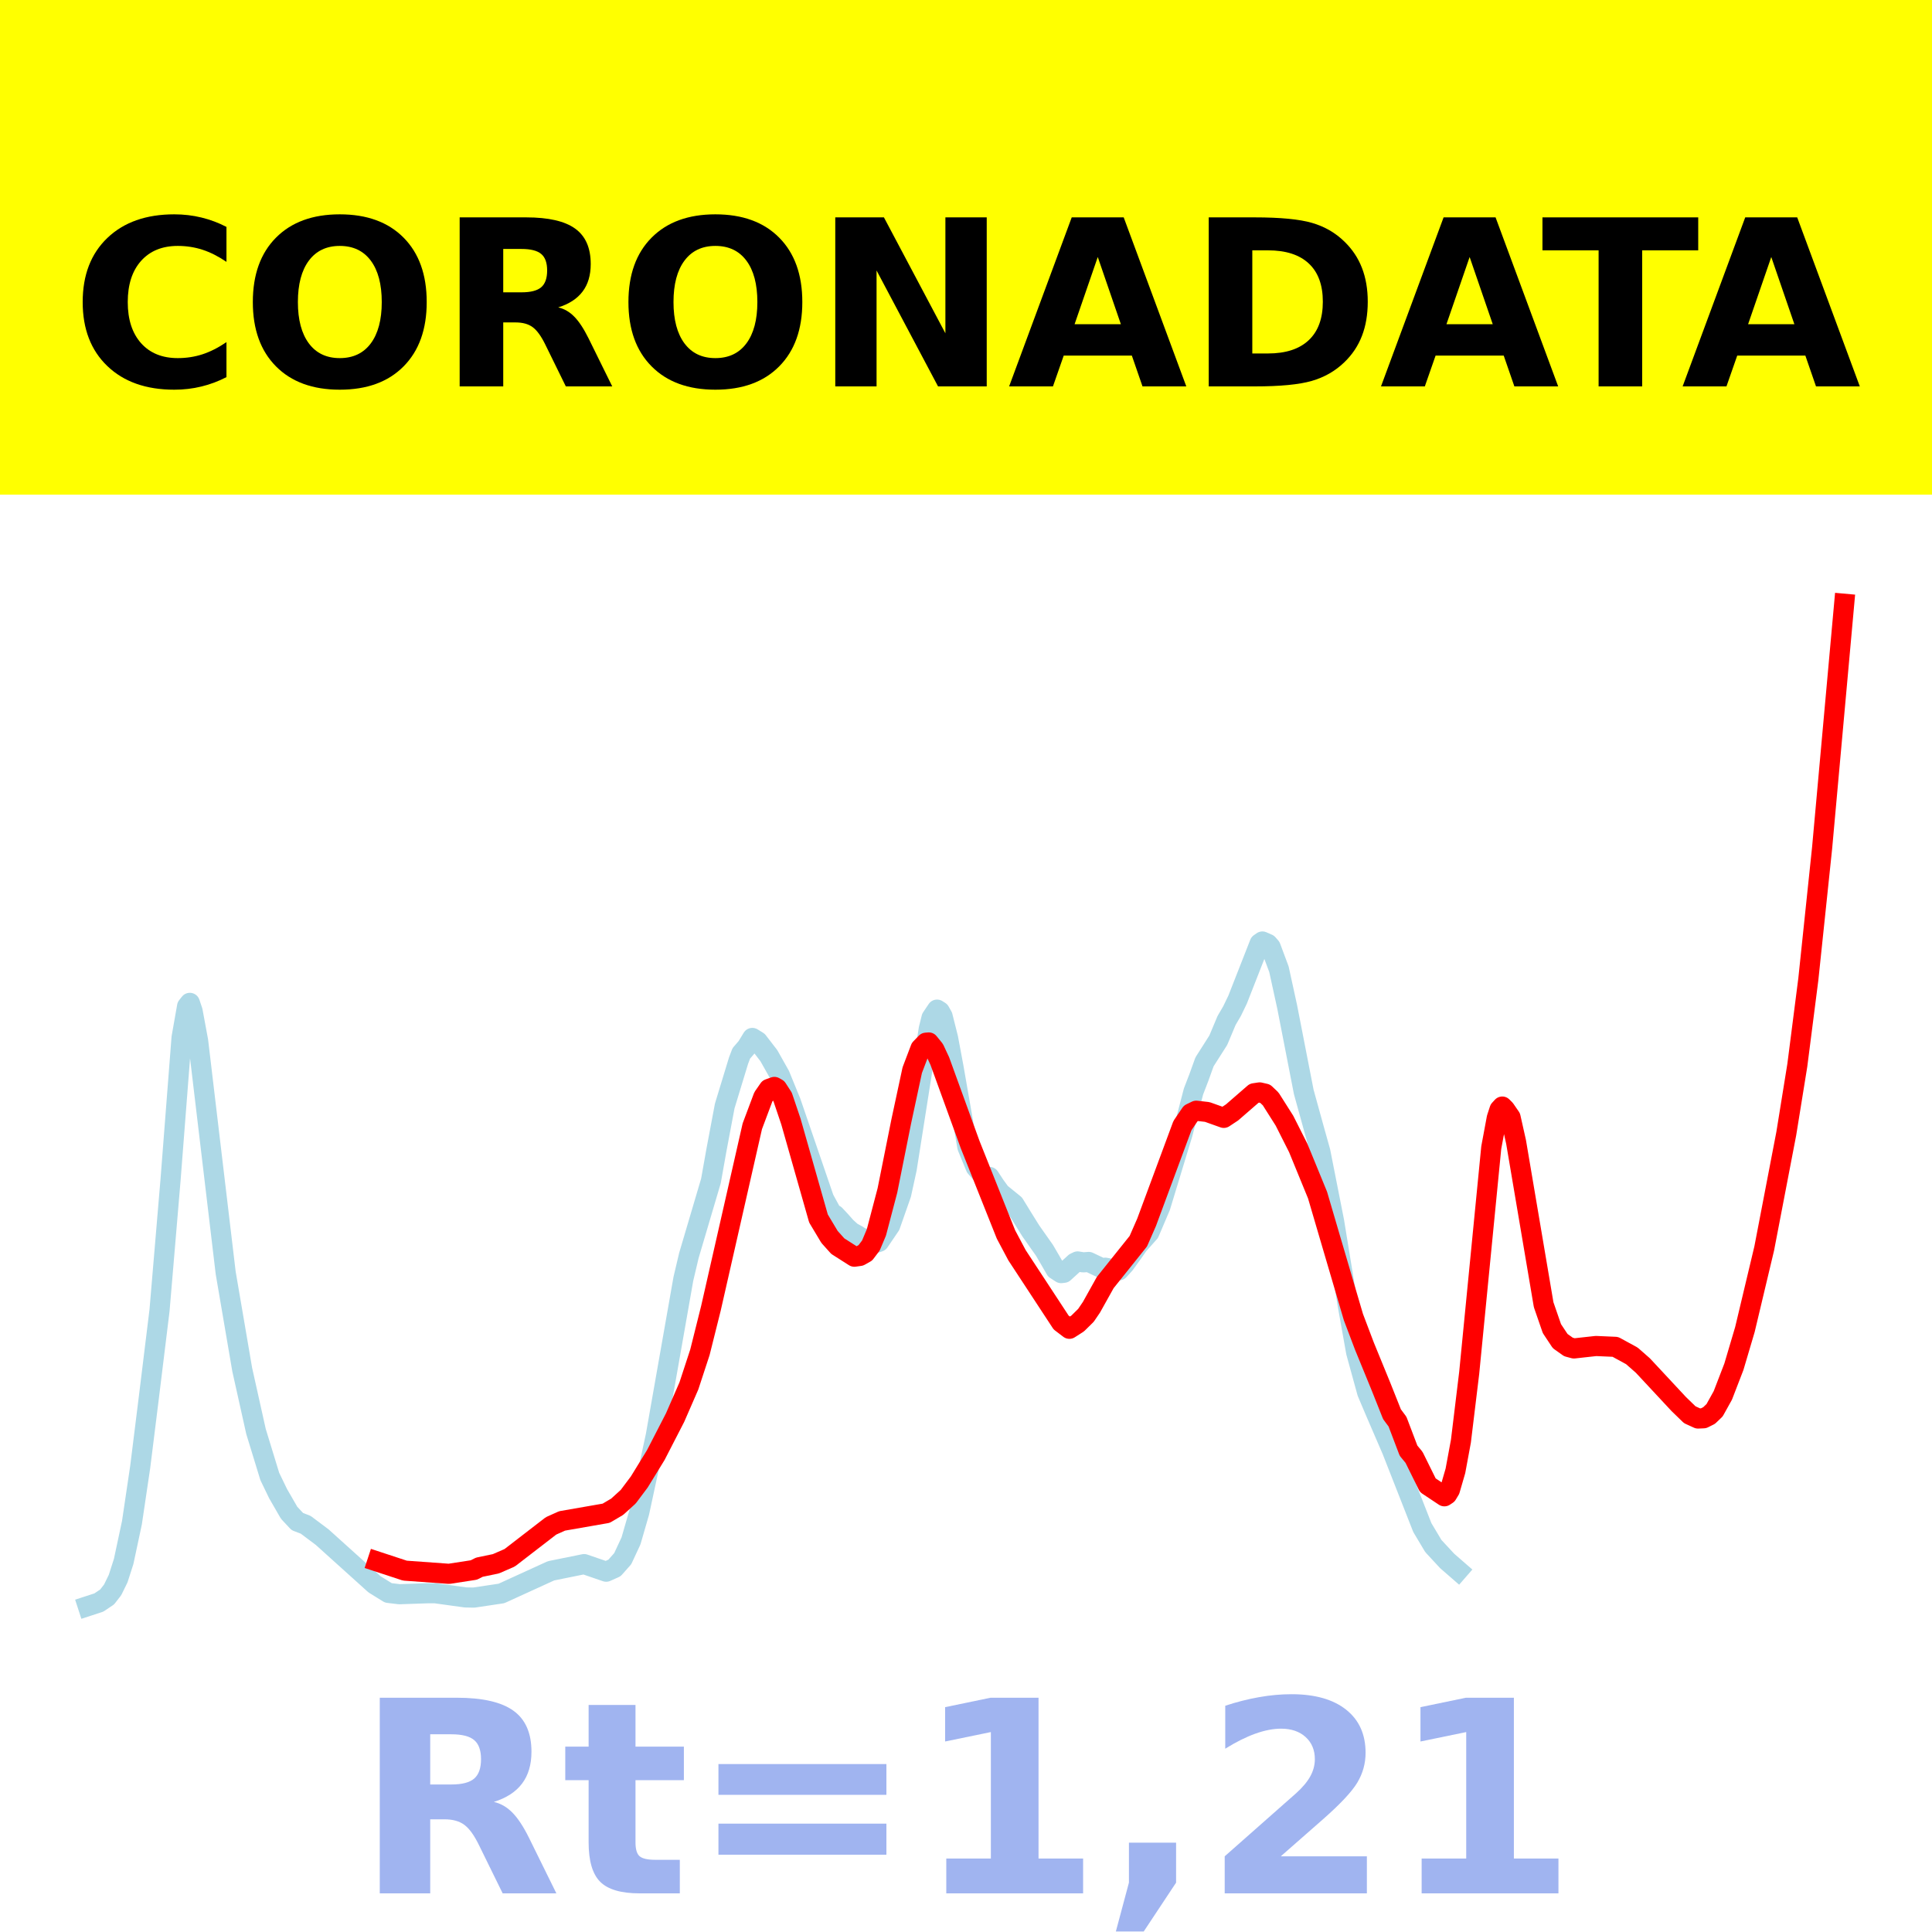
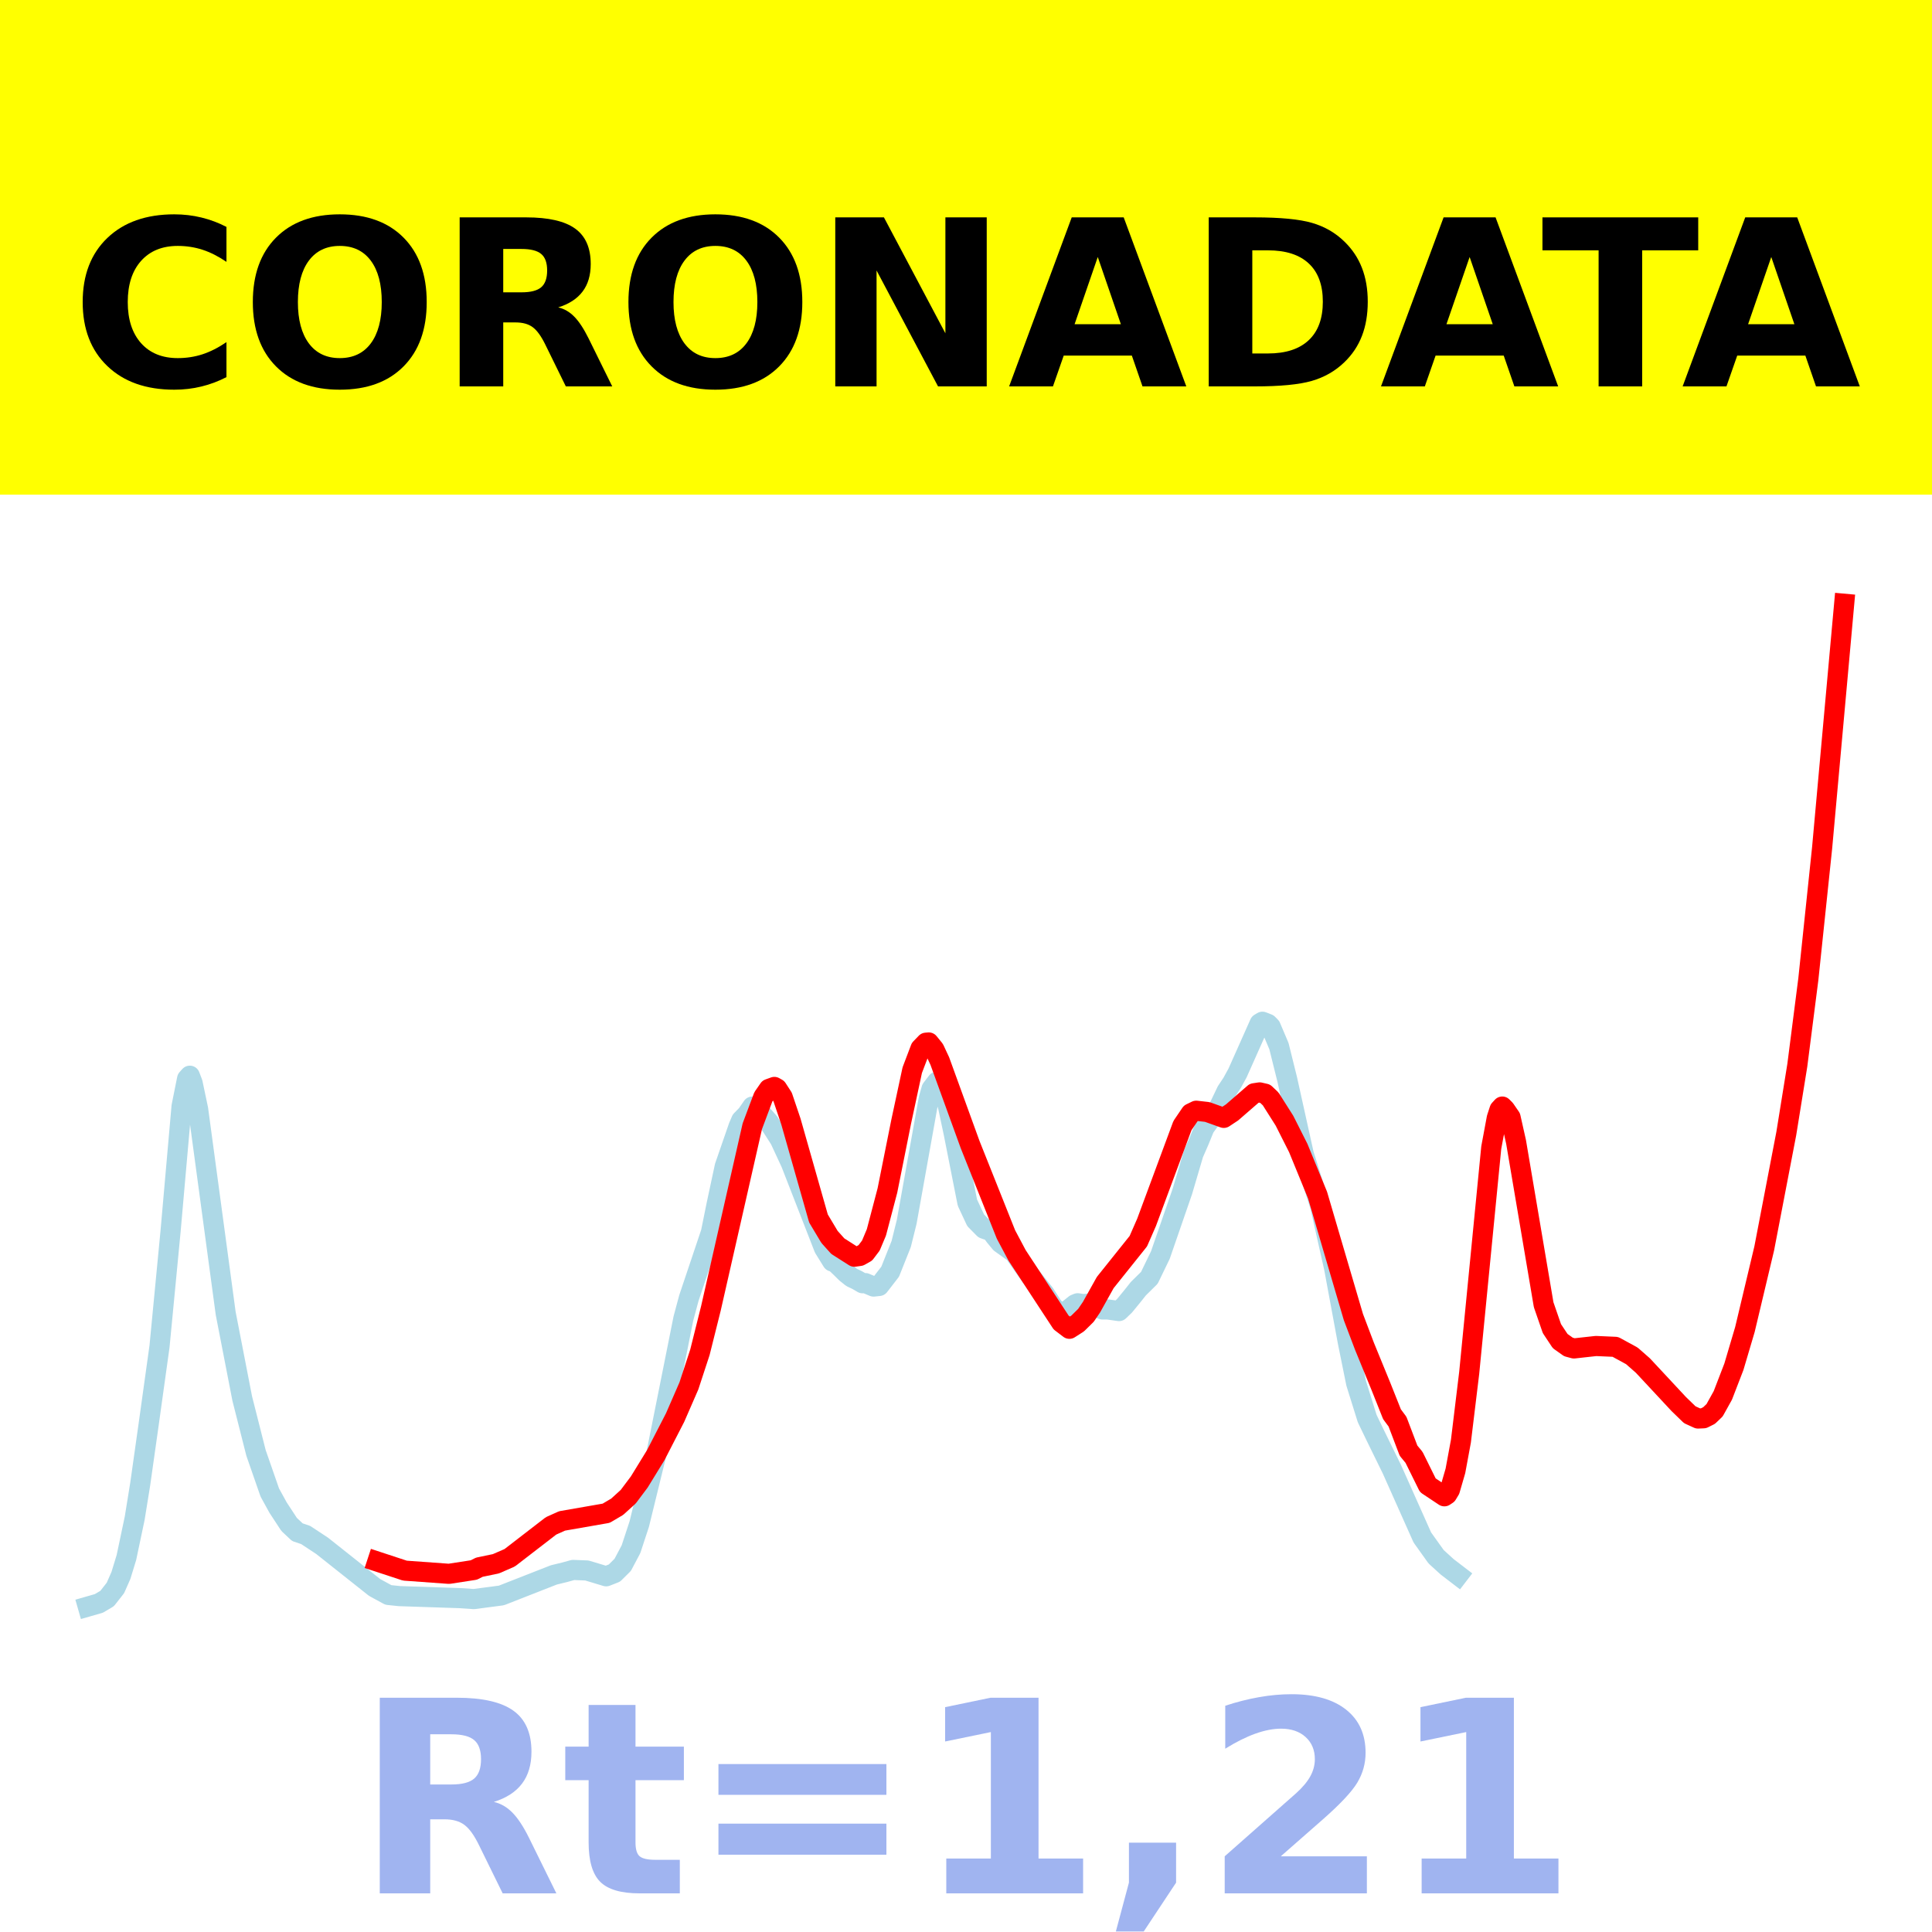
<svg xmlns="http://www.w3.org/2000/svg" xmlns:xlink="http://www.w3.org/1999/xlink" height="144pt" version="1.1" viewBox="0 0 144 144" width="144pt">
  <defs>
    <style type="text/css">*{stroke-linecap:butt;stroke-linejoin:round;}</style>
  </defs>
  <g id="figure_1">
    <g id="patch_1">
      <path d="M 0 144  L 144 144  L 144 0  L 0 0  z " style="fill:#ffffff;" />
    </g>
    <g id="axes_1">
      <g id="patch_2">
        <path d="M 0 144  L 144 144  L 144 0  L 0 0  z " style="fill:#ffffff;" />
      </g>
      <g id="line2d_1">
-         <path clip-path="url(#p595392ce11)" d="M 6.545 119.711  L 7.367 119.443  L 7.984 119.029  L 8.395 118.5  L 8.806 117.661  L 9.217 116.382  L 9.834 113.489  L 10.45 109.34  L 11.067 104.382  L 11.889 97.679  L 12.711 87.946  L 13.533 77.336  L 13.944 75.008  L 14.149 74.748  L 14.355 75.359  L 14.766 77.576  L 16.821 94.87  L 18.054 102.086  L 19.081 106.693  L 20.109 110.05  L 20.726 111.326  L 21.548 112.751  L 22.164 113.411  L 22.781 113.645  L 24.014 114.569  L 27.918 118.089  L 28.946 118.725  L 29.768 118.824  L 31.823 118.753  L 32.44 118.751  L 34.7 119.063  L 35.317 119.075  L 37.372 118.768  L 41.071 117.079  L 43.537 116.58  L 45.181 117.145  L 45.798 116.87  L 46.414 116.175  L 47.031 114.85  L 47.647 112.72  L 48.88 106.998  L 50.935 95.315  L 51.346 93.577  L 52.99 88.015  L 53.401 85.705  L 54.018 82.43  L 55.046 79.055  L 55.251 78.514  L 55.662 78.037  L 56.073 77.362  L 56.484 77.616  L 57.306 78.683  L 58.128 80.143  L 58.95 82.156  L 61.416 89.351  L 62.033 90.483  L 62.238 90.551  L 62.649 90.992  L 63.06 91.456  L 63.471 91.829  L 63.882 92.052  L 64.293 92.325  L 64.499 92.312  L 64.91 92.561  L 65.321 92.623  L 65.526 92.554  L 66.349 91.343  L 67.171 88.998  L 67.582 87.113  L 69.226 76.683  L 69.431 75.862  L 69.842 75.251  L 70.048 75.381  L 70.253 75.743  L 70.664 77.377  L 71.075 79.577  L 72.103 85.492  L 72.719 86.992  L 73.336 87.703  L 73.541 87.789  L 73.747 87.722  L 74.158 88.351  L 74.569 88.916  L 75.596 89.75  L 76.213 90.755  L 76.829 91.743  L 77.857 93.203  L 78.268 93.909  L 78.679 94.622  L 79.09 94.89  L 79.296 94.865  L 80.118 94.116  L 80.323 94.019  L 80.734 94.089  L 81.145 94.058  L 82.173 94.546  L 82.378 94.486  L 83.406 94.681  L 83.817 94.232  L 84.433 93.377  L 84.844 92.788  L 85.666 91.866  L 86.488 89.934  L 88.132 84.527  L 88.954 81.359  L 89.365 80.289  L 89.777 79.145  L 90.804 77.532  L 91.421 76.062  L 91.832 75.359  L 92.243 74.508  L 93.887 70.316  L 94.092 70.174  L 94.503 70.355  L 94.709 70.591  L 95.325 72.241  L 95.942 75.063  L 97.175 81.389  L 97.997 84.362  L 98.408 85.827  L 99.435 91.028  L 100.463 97.337  L 101.079 100.789  L 101.902 103.785  L 102.518 105.239  L 103.751 108.096  L 106.012 113.856  L 106.834 115.234  L 107.861 116.341  L 108.683 117.057  L 108.683 117.057  " style="fill:none;stroke:#add8e6;stroke-linecap:square;stroke-width:1.5;" />
+         <path clip-path="url(#p9ae2fa85b0)" d="M 6.545 119.746  L 7.367 119.51  L 7.984 119.145  L 8.601 118.358  L 9.012 117.428  L 9.423 116.085  L 10.039 113.16  L 10.45 110.619  L 11.067 106.256  L 11.889 100.357  L 12.711 91.792  L 13.533 82.456  L 13.944 80.407  L 14.149 80.178  L 14.355 80.716  L 14.766 82.667  L 16.821 97.886  L 18.054 104.236  L 19.081 108.289  L 20.109 111.244  L 20.726 112.367  L 21.548 113.621  L 22.164 114.201  L 22.781 114.407  L 24.014 115.221  L 27.918 118.318  L 28.946 118.878  L 29.768 118.965  L 34.289 119.116  L 35.317 119.186  L 37.372 118.916  L 41.276 117.386  L 42.098 117.185  L 42.715 117.014  L 43.743 117.054  L 45.181 117.488  L 45.798 117.246  L 46.414 116.634  L 47.031 115.468  L 47.647 113.593  L 48.88 108.558  L 50.935 98.277  L 51.346 96.747  L 52.99 91.853  L 53.401 89.821  L 54.018 86.939  L 55.046 83.968  L 55.251 83.493  L 55.662 83.072  L 56.073 82.478  L 56.484 82.702  L 57.306 83.641  L 58.128 84.926  L 58.95 86.697  L 61.416 93.029  L 62.033 94.025  L 62.238 94.085  L 62.649 94.473  L 63.06 94.881  L 63.471 95.21  L 63.882 95.406  L 64.293 95.646  L 64.499 95.635  L 65.115 95.893  L 65.526 95.847  L 66.349 94.782  L 67.171 92.718  L 67.582 91.06  L 69.226 81.881  L 69.431 81.158  L 69.842 80.621  L 70.048 80.736  L 70.253 81.054  L 70.664 82.491  L 71.075 84.428  L 72.103 89.633  L 72.719 90.953  L 73.336 91.579  L 73.541 91.654  L 73.747 91.595  L 74.158 92.149  L 74.569 92.646  L 75.596 93.38  L 76.213 94.264  L 76.829 95.133  L 77.857 96.419  L 78.474 97.373  L 78.885 97.82  L 79.296 97.882  L 80.118 97.222  L 80.323 97.137  L 80.734 97.199  L 81.145 97.171  L 82.173 97.6  L 82.584 97.602  L 83.406 97.719  L 83.817 97.324  L 84.433 96.572  L 84.844 96.053  L 85.666 95.242  L 86.488 93.542  L 88.132 88.784  L 88.954 85.996  L 89.365 85.055  L 89.777 84.047  L 90.804 82.628  L 91.421 81.335  L 91.832 80.716  L 92.243 79.967  L 93.887 76.278  L 94.092 76.154  L 94.503 76.313  L 94.709 76.52  L 95.325 77.972  L 95.942 80.456  L 97.175 86.022  L 97.997 88.638  L 98.408 89.928  L 99.435 94.505  L 100.463 100.056  L 101.079 103.095  L 101.902 105.731  L 102.518 107.01  L 103.751 109.525  L 106.012 114.593  L 107.039 116.03  L 107.861 116.78  L 108.683 117.41  L 108.683 117.41  " style="fill:none;stroke:#add8e6;stroke-linecap:square;stroke-width:1.5;" />
      </g>
      <g id="line2d_2">
-         <path clip-path="url(#p595392ce11)" d="M 28.124 116.39  L 30.179 117.066  L 33.467 117.303  L 35.317 117.018  L 35.728 116.811  L 36.961 116.555  L 37.988 116.108  L 41.071 113.73  L 41.893 113.361  L 45.181 112.788  L 46.003 112.303  L 46.825 111.555  L 47.647 110.459  L 48.88 108.451  L 50.319 105.656  L 51.346 103.298  L 52.168 100.792  L 52.99 97.505  L 56.073 83.945  L 56.895 81.754  L 57.306 81.162  L 57.717 81.014  L 57.923 81.131  L 58.334 81.766  L 58.95 83.592  L 61.005 90.82  L 61.827 92.193  L 62.444 92.881  L 63.677 93.667  L 64.088 93.61  L 64.499 93.379  L 64.91 92.835  L 65.321 91.857  L 66.143 88.731  L 67.171 83.596  L 67.993 79.766  L 68.609 78.143  L 69.02 77.717  L 69.226 77.7  L 69.637 78.206  L 70.048 79.086  L 72.308 85.311  L 74.98 92.011  L 75.802 93.558  L 79.09 98.571  L 79.707 99.04  L 80.323 98.646  L 80.94 98.038  L 81.351 97.434  L 82.378 95.593  L 84.844 92.512  L 85.461 91.101  L 88.132 83.895  L 88.749 82.986  L 89.16 82.787  L 89.982 82.88  L 91.215 83.32  L 91.832 82.912  L 93.476 81.485  L 93.887 81.422  L 94.298 81.517  L 94.709 81.908  L 95.736 83.528  L 96.764 85.566  L 98.202 89.074  L 99.23 92.574  L 100.874 98.164  L 101.696 100.332  L 102.929 103.343  L 103.751 105.408  L 104.162 105.962  L 104.984 108.125  L 105.395 108.623  L 106.423 110.704  L 107.656 111.525  L 107.861 111.389  L 108.067 111.046  L 108.478 109.632  L 108.889 107.411  L 109.505 102.33  L 111.149 85.539  L 111.56 83.332  L 111.766 82.7  L 111.971 82.477  L 112.177 82.682  L 112.588 83.28  L 112.999 85.113  L 115.054 97.245  L 115.671 99.029  L 116.287 99.957  L 116.904 100.395  L 117.315 100.505  L 117.931 100.436  L 118.959 100.323  L 120.397 100.386  L 121.63 101.058  L 122.452 101.78  L 125.124 104.649  L 125.946 105.446  L 126.563 105.728  L 126.974 105.71  L 127.385 105.505  L 127.796 105.112  L 128.412 104.002  L 129.234 101.87  L 130.056 99.093  L 131.495 93.05  L 133.139 84.49  L 133.961 79.401  L 134.783 72.982  L 135.81 63.195  L 137.455 45  L 137.455 45  " style="fill:none;stroke:#ff0000;stroke-linecap:square;stroke-width:1.5;" />
+         <path clip-path="url(#p9ae2fa85b0)" d="M 28.124 116.39  L 30.179 117.066  L 33.467 117.303  L 35.317 117.018  L 35.728 116.811  L 36.961 116.555  L 37.988 116.108  L 41.071 113.73  L 41.893 113.361  L 45.181 112.788  L 46.003 112.303  L 46.825 111.555  L 47.647 110.459  L 48.88 108.451  L 50.319 105.656  L 51.346 103.298  L 52.168 100.792  L 52.99 97.505  L 56.073 83.945  L 56.895 81.754  L 57.306 81.162  L 57.717 81.014  L 57.923 81.131  L 58.334 81.766  L 58.95 83.592  L 61.005 90.82  L 61.827 92.193  L 62.444 92.881  L 63.677 93.667  L 64.088 93.61  L 64.499 93.379  L 64.91 92.835  L 65.321 91.857  L 66.143 88.731  L 67.171 83.596  L 67.993 79.766  L 68.609 78.143  L 69.02 77.717  L 69.226 77.7  L 69.637 78.206  L 70.048 79.086  L 72.308 85.311  L 74.98 92.011  L 75.802 93.558  L 79.09 98.571  L 79.707 99.04  L 80.323 98.646  L 80.94 98.038  L 81.351 97.434  L 82.378 95.593  L 84.844 92.512  L 85.461 91.101  L 88.132 83.895  L 88.749 82.986  L 89.16 82.787  L 89.982 82.88  L 91.215 83.32  L 91.832 82.912  L 93.476 81.485  L 93.887 81.422  L 94.298 81.517  L 94.709 81.908  L 95.736 83.528  L 96.764 85.566  L 98.202 89.074  L 99.23 92.574  L 100.874 98.164  L 101.696 100.332  L 102.929 103.343  L 103.751 105.408  L 104.162 105.962  L 104.984 108.125  L 105.395 108.623  L 106.423 110.704  L 107.656 111.525  L 107.861 111.389  L 108.067 111.046  L 108.478 109.632  L 108.889 107.411  L 109.505 102.33  L 111.149 85.539  L 111.56 83.332  L 111.766 82.7  L 111.971 82.477  L 112.177 82.682  L 112.588 83.28  L 112.999 85.113  L 115.054 97.245  L 115.671 99.029  L 116.287 99.957  L 116.904 100.395  L 117.315 100.505  L 117.931 100.436  L 118.959 100.323  L 120.397 100.386  L 121.63 101.058  L 122.452 101.78  L 125.124 104.649  L 125.946 105.446  L 126.563 105.728  L 126.974 105.71  L 127.385 105.505  L 127.796 105.112  L 128.412 104.002  L 129.234 101.87  L 130.056 99.093  L 131.495 93.05  L 133.139 84.49  L 133.961 79.401  L 134.783 72.982  L 135.81 63.195  L 137.455 45  L 137.455 45  " style="fill:none;stroke:#ff0000;stroke-linecap:square;stroke-width:1.5;" />
      </g>
      <g id="patch_3">
        <path d="M 0 144  L 0 0  " style="fill:none;stroke:#ffffff;stroke-linecap:square;stroke-linejoin:miter;stroke-width:0.8;" />
      </g>
      <g id="patch_4">
        <path d="M 144 144  L 144 0  " style="fill:none;stroke:#ffffff;stroke-linecap:square;stroke-linejoin:miter;stroke-width:0.8;" />
      </g>
      <g id="patch_5">
        <path d="M 0 144  L 144 144  " style="fill:none;stroke:#ffffff;stroke-linecap:square;stroke-linejoin:miter;stroke-width:0.8;" />
      </g>
      <g id="patch_6">
        <path d="M 0 0  L 144 0  " style="fill:none;stroke:#ffffff;stroke-linecap:square;stroke-linejoin:miter;stroke-width:0.8;" />
      </g>
    </g>
    <g id="text_1">
      <g id="patch_7">
        <path d="M -64.848 36.368  L 208.848 36.368  L 208.848 -7.654  L -64.848 -7.654  z " style="fill:#ffff00;stroke:#ffff00;stroke-linejoin:miter;" />
      </g>
      <g transform="translate(72 9.45018)scale(0.1728 -0.1728)" />
      <g transform="translate(-60.87375 28.8)scale(0.1728 -0.1728)">
        <defs>
          <path id="DejaVuSans-Bold-32" />
          <path d="M 67 4  Q 61.812 1.312 56.203 -0.047  Q 50.594 -1.422 44.484 -1.422  Q 26.266 -1.422 15.625 8.766  Q 4.984 18.953 4.984 36.375  Q 4.984 53.859 15.625 64.031  Q 26.266 74.219 44.484 74.219  Q 50.594 74.219 56.203 72.844  Q 61.812 71.484 67 68.797  L 67 53.719  Q 61.766 57.281 56.688 58.938  Q 51.609 60.594 46 60.594  Q 35.938 60.594 30.172 54.141  Q 24.422 47.703 24.422 36.375  Q 24.422 25.094 30.172 18.641  Q 35.938 12.203 46 12.203  Q 51.609 12.203 56.688 13.859  Q 61.766 15.531 67 19.094  z " id="DejaVuSans-Bold-67" />
          <path d="M 42.484 60.594  Q 33.891 60.594 29.156 54.25  Q 24.422 47.906 24.422 36.375  Q 24.422 24.906 29.156 18.547  Q 33.891 12.203 42.484 12.203  Q 51.125 12.203 55.859 18.547  Q 60.594 24.906 60.594 36.375  Q 60.594 47.906 55.859 54.25  Q 51.125 60.594 42.484 60.594  z M 42.484 74.219  Q 60.062 74.219 70.016 64.156  Q 79.984 54.109 79.984 36.375  Q 79.984 18.703 70.016 8.641  Q 60.062 -1.422 42.484 -1.422  Q 24.953 -1.422 14.969 8.641  Q 4.984 18.703 4.984 36.375  Q 4.984 54.109 14.969 64.156  Q 24.953 74.219 42.484 74.219  z " id="DejaVuSans-Bold-79" />
          <path d="M 35.891 40.578  Q 41.797 40.578 44.359 42.766  Q 46.922 44.969 46.922 50  Q 46.922 54.984 44.359 57.125  Q 41.797 59.281 35.891 59.281  L 27.984 59.281  L 27.984 40.578  z M 27.984 27.594  L 27.984 0  L 9.188 0  L 9.188 72.906  L 37.891 72.906  Q 52.297 72.906 59 68.062  Q 65.719 63.234 65.719 52.781  Q 65.719 45.562 62.219 40.922  Q 58.734 36.281 51.703 34.078  Q 55.562 33.203 58.609 30.094  Q 61.672 27 64.797 20.703  L 75 0  L 54.984 0  L 46.094 18.109  Q 43.406 23.578 40.641 25.578  Q 37.891 27.594 33.297 27.594  z " id="DejaVuSans-Bold-82" />
          <path d="M 9.188 72.906  L 30.172 72.906  L 56.688 22.906  L 56.688 72.906  L 74.516 72.906  L 74.516 0  L 53.516 0  L 27 50  L 27 0  L 9.188 0  z " id="DejaVuSans-Bold-78" />
          <path d="M 53.422 13.281  L 24.031 13.281  L 19.391 0  L 0.484 0  L 27.484 72.906  L 49.906 72.906  L 76.906 0  L 58.016 0  z M 28.719 26.812  L 48.688 26.812  L 38.719 55.812  z " id="DejaVuSans-Bold-65" />
          <path d="M 27.984 58.688  L 27.984 14.203  L 34.719 14.203  Q 46.234 14.203 52.312 19.922  Q 58.406 25.641 58.406 36.531  Q 58.406 47.359 52.344 53.016  Q 46.297 58.688 34.719 58.688  z M 9.188 72.906  L 29 72.906  Q 45.609 72.906 53.734 70.531  Q 61.859 68.172 67.672 62.5  Q 72.797 57.562 75.281 51.109  Q 77.781 44.672 77.781 36.531  Q 77.781 28.266 75.281 21.797  Q 72.797 15.328 67.672 10.406  Q 61.812 4.734 53.609 2.359  Q 45.406 0 29 0  L 9.188 0  z " id="DejaVuSans-Bold-68" />
          <path d="M 0.484 72.906  L 67.672 72.906  L 67.672 58.688  L 43.5 58.688  L 43.5 0  L 24.703 0  L 24.703 58.688  L 0.484 58.688  z " id="DejaVuSans-Bold-84" />
        </defs>
        <use xlink:href="#DejaVuSans-Bold-32" />
        <use x="34.814" xlink:href="#DejaVuSans-Bold-32" />
        <use x="69.629" xlink:href="#DejaVuSans-Bold-32" />
        <use x="104.443" xlink:href="#DejaVuSans-Bold-32" />
        <use x="139.258" xlink:href="#DejaVuSans-Bold-32" />
        <use x="174.072" xlink:href="#DejaVuSans-Bold-32" />
        <use x="208.887" xlink:href="#DejaVuSans-Bold-32" />
        <use x="243.701" xlink:href="#DejaVuSans-Bold-32" />
        <use x="278.516" xlink:href="#DejaVuSans-Bold-32" />
        <use x="313.33" xlink:href="#DejaVuSans-Bold-32" />
        <use x="348.145" xlink:href="#DejaVuSans-Bold-32" />
        <use x="382.959" xlink:href="#DejaVuSans-Bold-67" />
        <use x="456.348" xlink:href="#DejaVuSans-Bold-79" />
        <use x="541.357" xlink:href="#DejaVuSans-Bold-82" />
        <use x="618.359" xlink:href="#DejaVuSans-Bold-79" />
        <use x="703.369" xlink:href="#DejaVuSans-Bold-78" />
        <use x="787.061" xlink:href="#DejaVuSans-Bold-65" />
        <use x="864.453" xlink:href="#DejaVuSans-Bold-68" />
        <use x="947.461" xlink:href="#DejaVuSans-Bold-65" />
        <use x="1017.104" xlink:href="#DejaVuSans-Bold-84" />
        <use x="1077.566" xlink:href="#DejaVuSans-Bold-65" />
        <use x="1154.959" xlink:href="#DejaVuSans-Bold-32" />
        <use x="1189.773" xlink:href="#DejaVuSans-Bold-32" />
        <use x="1224.588" xlink:href="#DejaVuSans-Bold-32" />
        <use x="1259.402" xlink:href="#DejaVuSans-Bold-32" />
        <use x="1294.217" xlink:href="#DejaVuSans-Bold-32" />
        <use x="1329.031" xlink:href="#DejaVuSans-Bold-32" />
        <use x="1363.846" xlink:href="#DejaVuSans-Bold-32" />
        <use x="1398.66" xlink:href="#DejaVuSans-Bold-32" />
        <use x="1433.475" xlink:href="#DejaVuSans-Bold-32" />
        <use x="1468.289" xlink:href="#DejaVuSans-Bold-32" />
        <use x="1503.104" xlink:href="#DejaVuSans-Bold-32" />
      </g>
    </g>
    <g id="text_2">
      <g style="fill:#4169e1;opacity:0.5;" transform="translate(26.46875 141.12)scale(0.2 -0.2)">
        <defs>
          <path d="M 27.484 70.219  L 27.484 54.688  L 45.516 54.688  L 45.516 42.188  L 27.484 42.188  L 27.484 19  Q 27.484 15.188 29 13.844  Q 30.516 12.5 35.016 12.5  L 44 12.5  L 44 0  L 29 0  Q 18.656 0 14.328 4.312  Q 10.016 8.641 10.016 19  L 10.016 42.188  L 1.312 42.188  L 1.312 54.688  L 10.016 54.688  L 10.016 70.219  z " id="DejaVuSans-Bold-116" />
          <path d="M 10.594 48.188  L 73.188 48.188  L 73.188 36.719  L 10.594 36.719  z M 10.594 25.984  L 73.188 25.984  L 73.188 14.406  L 10.594 14.406  z " id="DejaVuSans-Bold-61" />
          <path d="M 11.719 12.984  L 28.328 12.984  L 28.328 60.109  L 11.281 56.594  L 11.281 69.391  L 28.219 72.906  L 46.094 72.906  L 46.094 12.984  L 62.703 12.984  L 62.703 0  L 11.719 0  z " id="DejaVuSans-Bold-49" />
          <path d="M 10.203 18.891  L 27.781 18.891  L 27.781 4  L 15.719 -14.203  L 5.328 -14.203  L 10.203 4  z " id="DejaVuSans-Bold-44" />
          <path d="M 28.812 13.812  L 60.891 13.812  L 60.891 0  L 7.906 0  L 7.906 13.812  L 34.516 37.312  Q 38.094 40.531 39.797 43.609  Q 41.5 46.688 41.5 50  Q 41.5 55.125 38.062 58.25  Q 34.625 61.375 28.906 61.375  Q 24.516 61.375 19.281 59.5  Q 14.062 57.625 8.109 53.906  L 8.109 69.922  Q 14.453 72.016 20.656 73.109  Q 26.859 74.219 32.812 74.219  Q 45.906 74.219 53.156 68.453  Q 60.406 62.703 60.406 52.391  Q 60.406 46.438 57.328 41.281  Q 54.25 36.141 44.391 27.484  z " id="DejaVuSans-Bold-50" />
        </defs>
        <use xlink:href="#DejaVuSans-Bold-82" />
        <use x="77.002" xlink:href="#DejaVuSans-Bold-116" />
        <use x="124.805" xlink:href="#DejaVuSans-Bold-61" />
        <use x="208.594" xlink:href="#DejaVuSans-Bold-49" />
        <use x="278.174" xlink:href="#DejaVuSans-Bold-44" />
        <use x="316.162" xlink:href="#DejaVuSans-Bold-50" />
        <use x="385.742" xlink:href="#DejaVuSans-Bold-49" />
      </g>
    </g>
  </g>
  <defs>
-     <clipPath id="p595392ce11">
+     <clipPath id="p9ae2fa85b0">
      <rect height="144" width="144" x="0" y="0" />
    </clipPath>
  </defs>
</svg>
